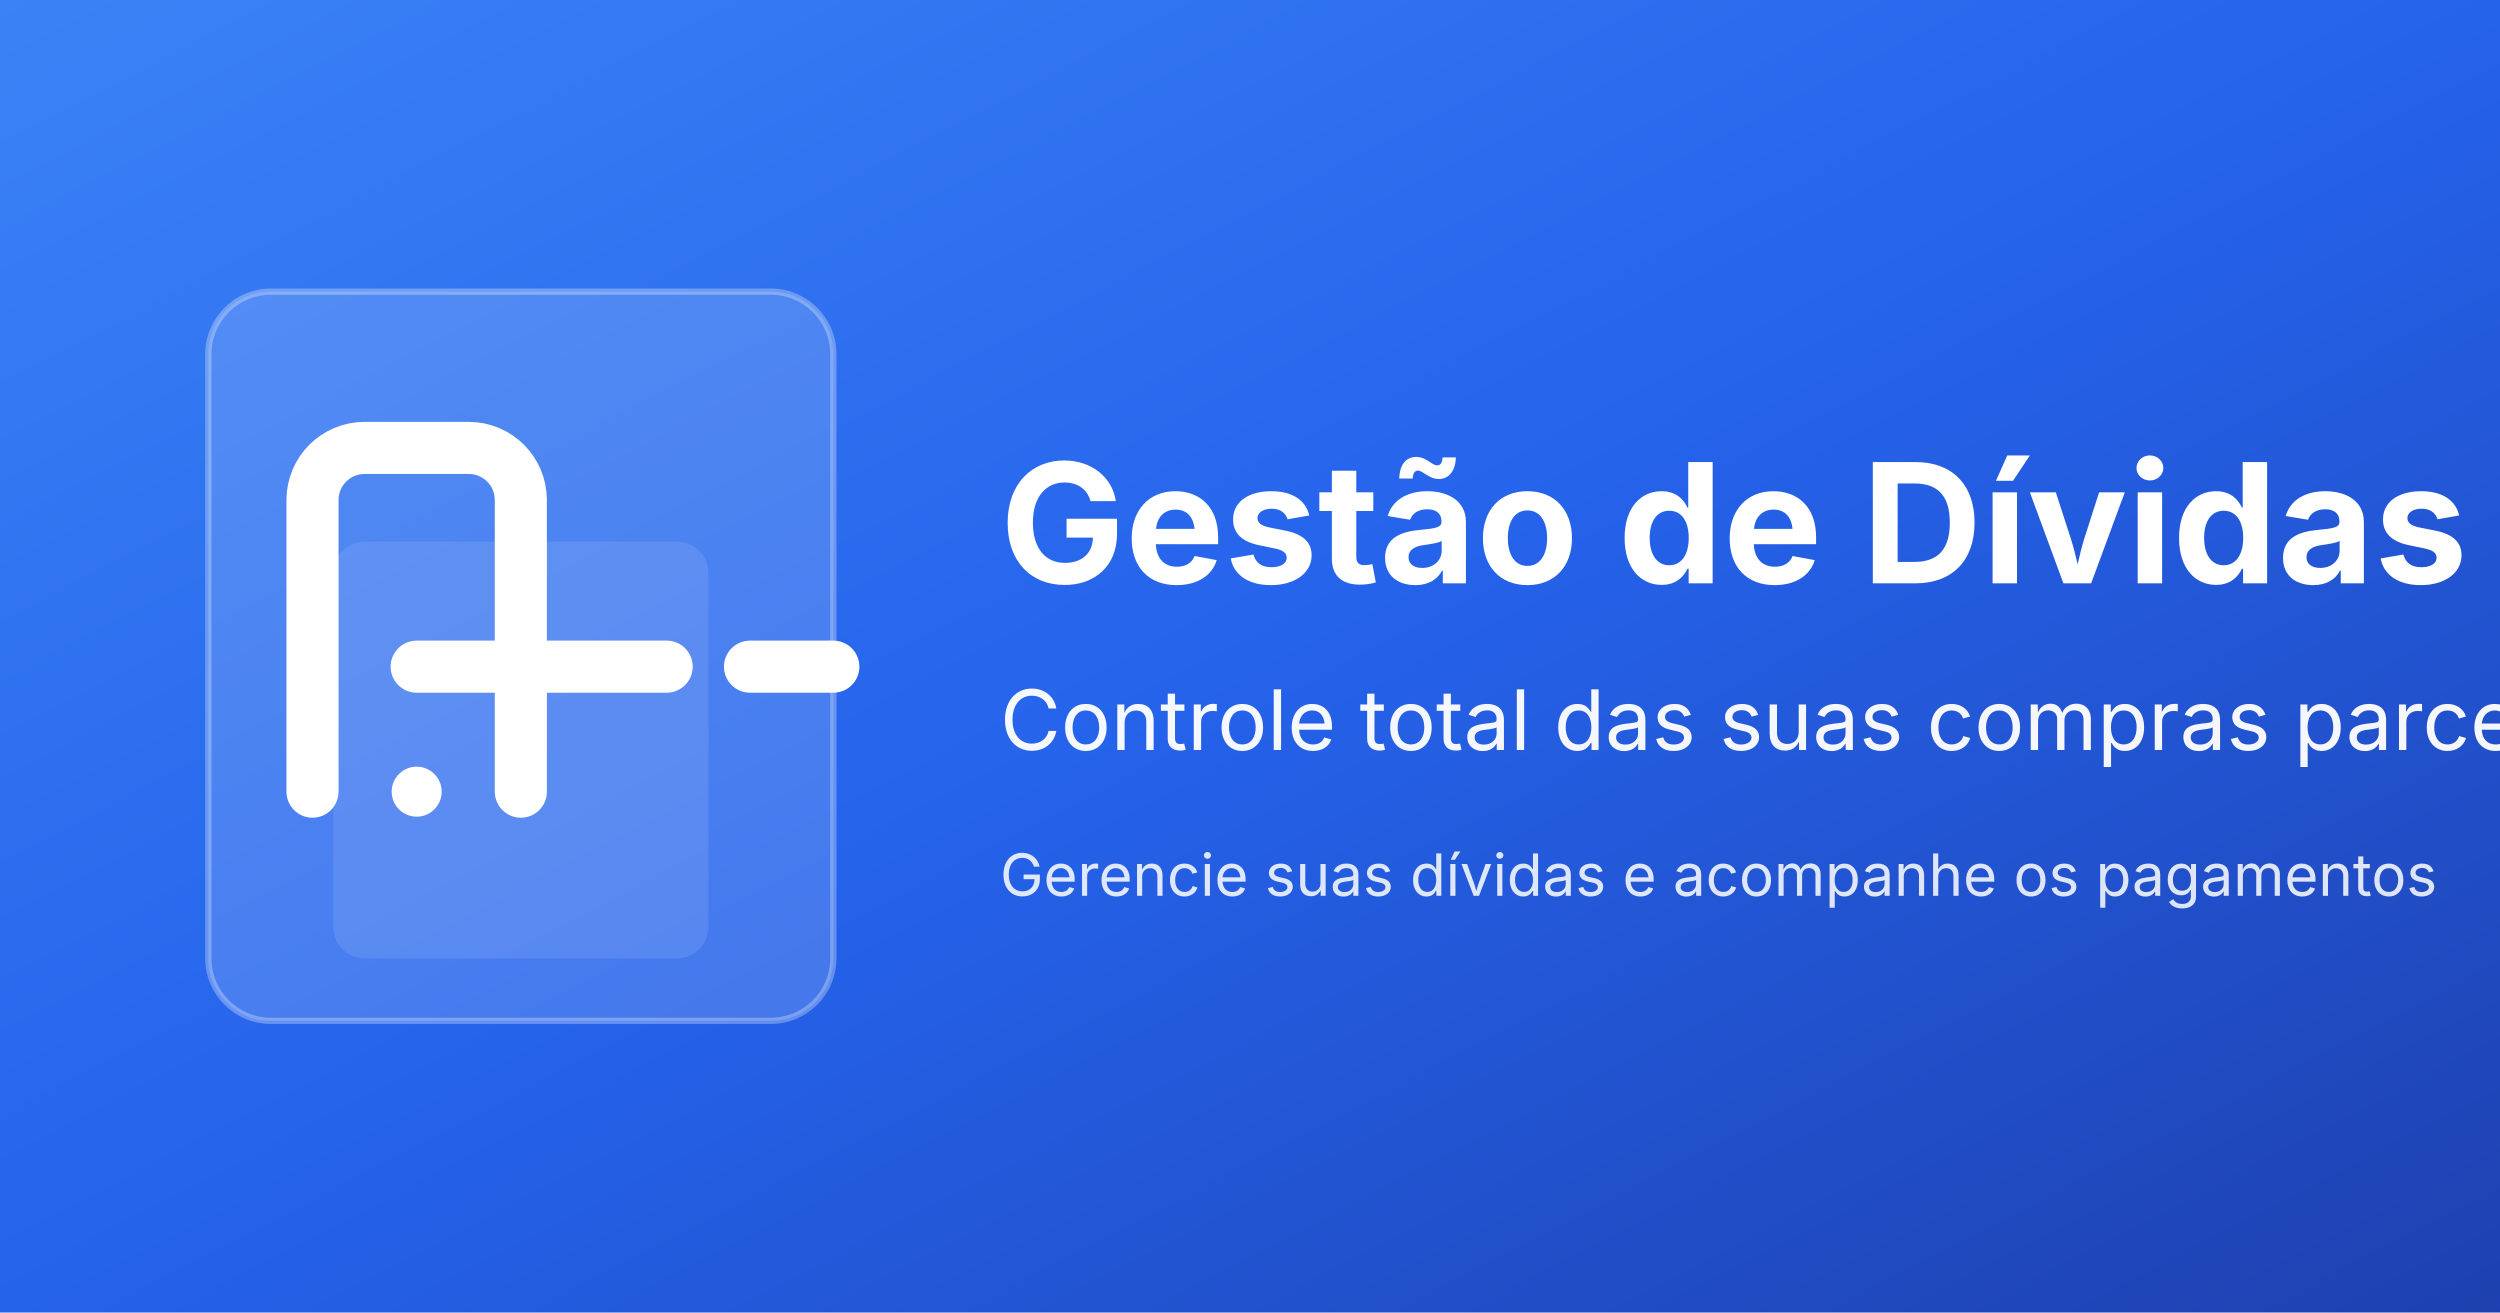
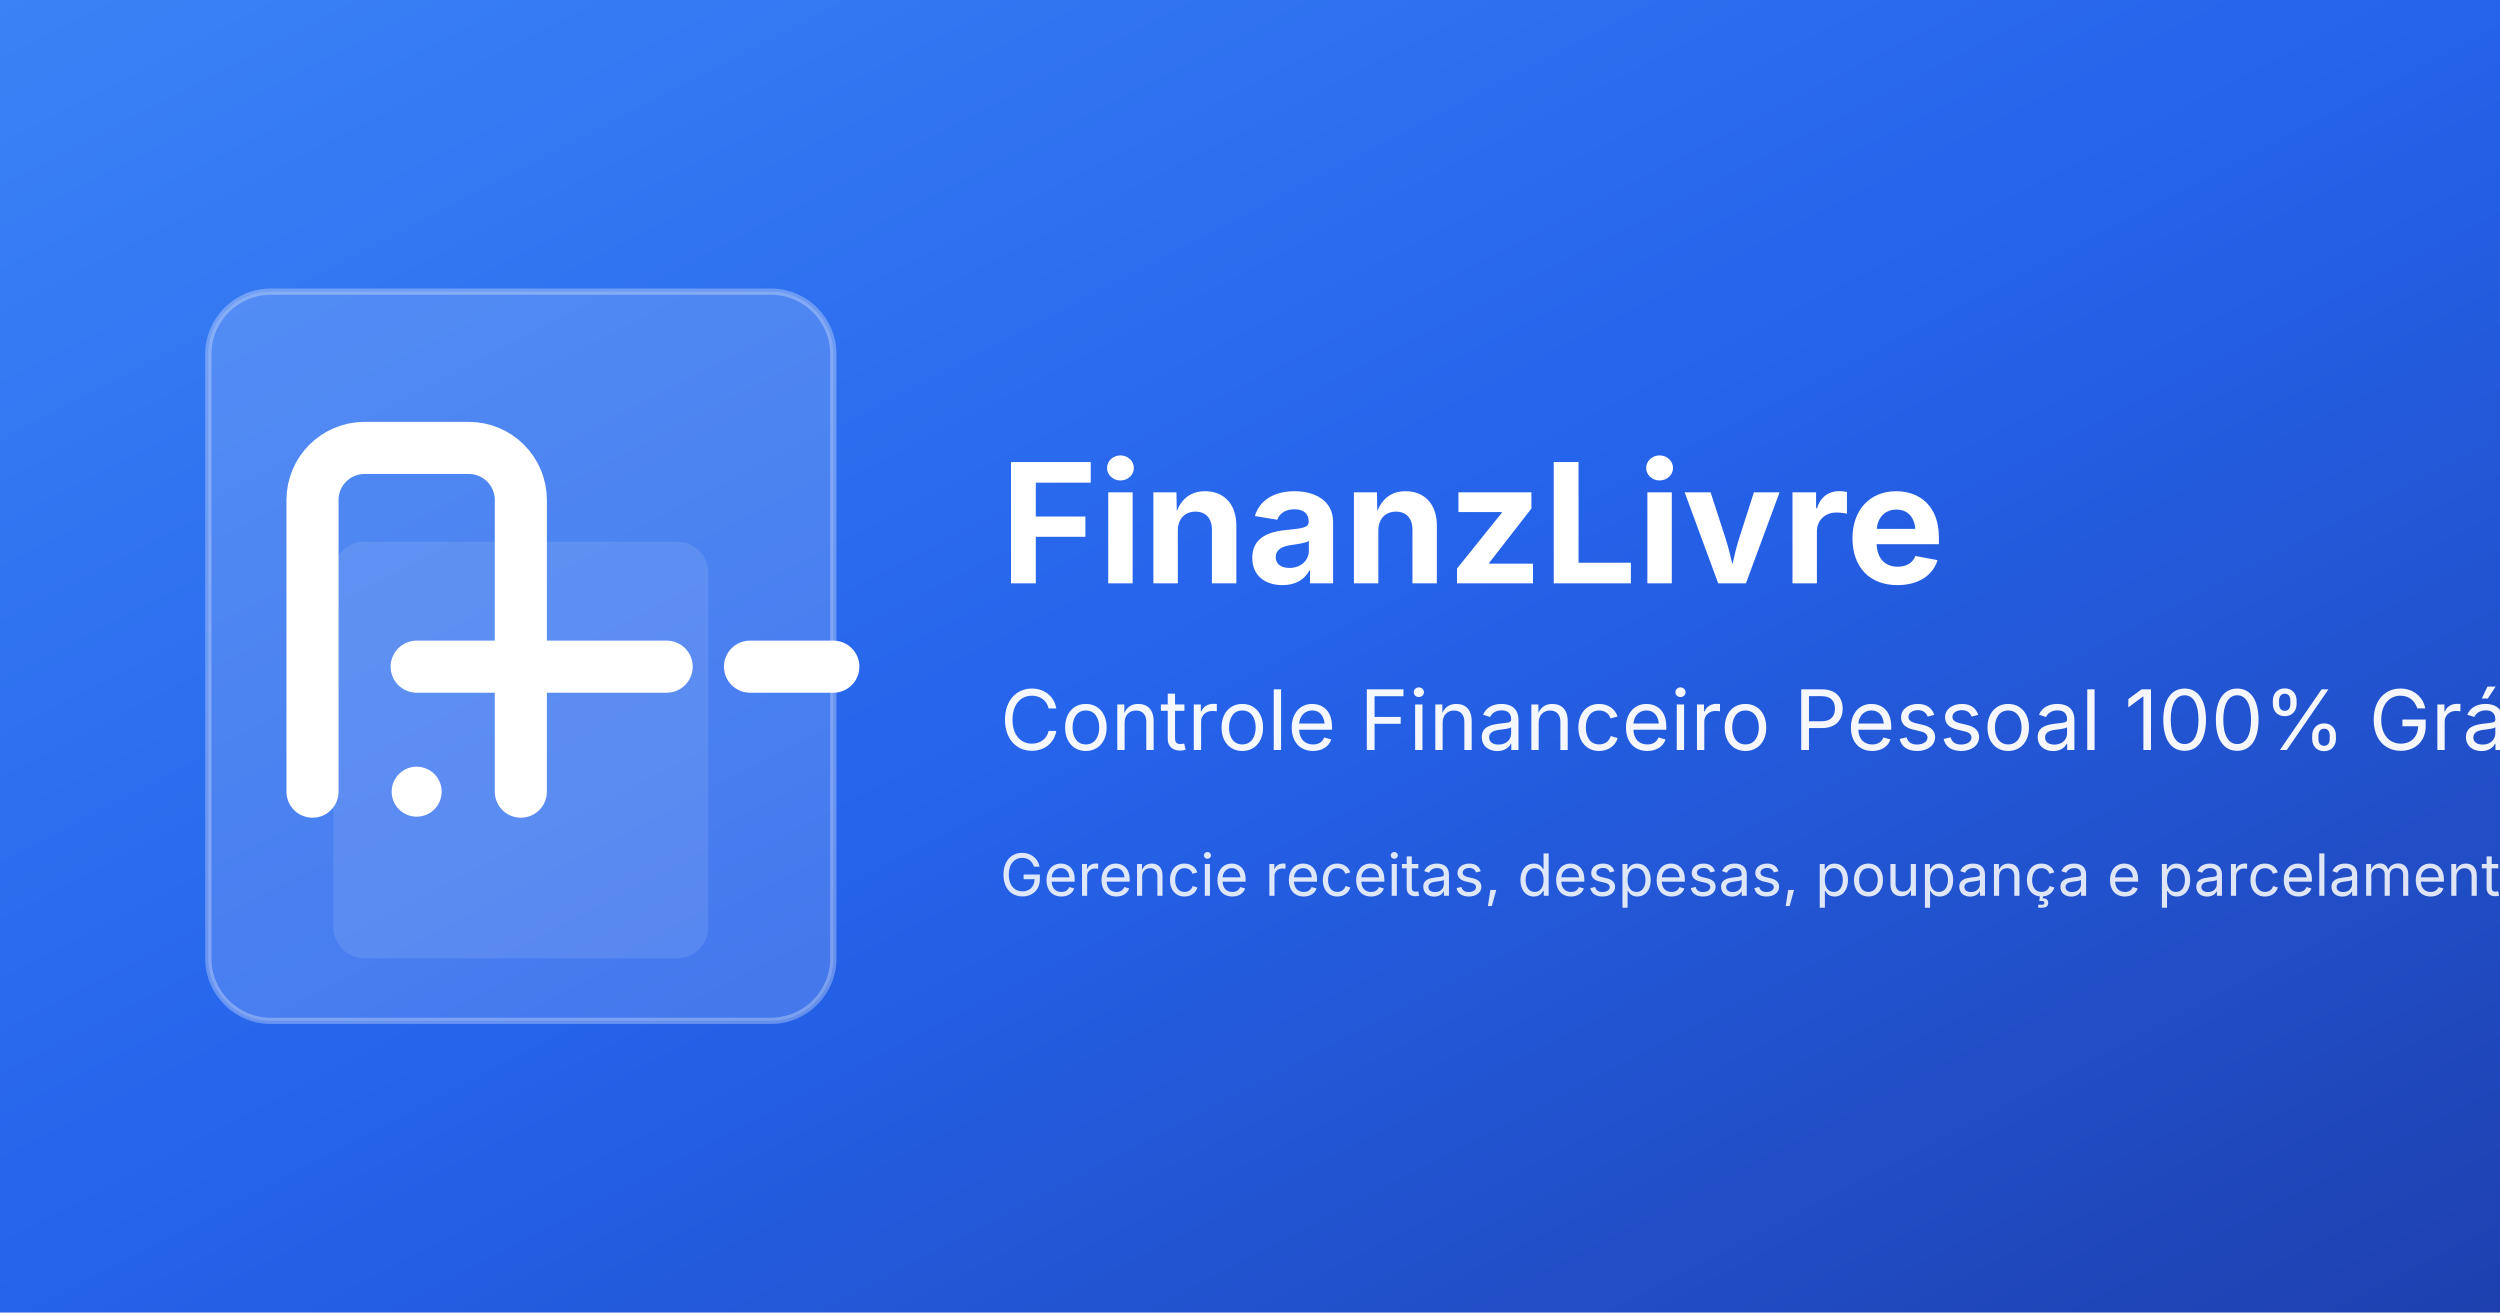
<svg xmlns="http://www.w3.org/2000/svg" width="1200" height="630" viewBox="0 0 1200 630">
  <defs>
    <linearGradient id="bgGradient" x1="0%" y1="0%" x2="100%" y2="100%">
      <stop offset="0%" style="stop-color:#3b82f6;stop-opacity:1" />
      <stop offset="50%" style="stop-color:#2563eb;stop-opacity:1" />
      <stop offset="100%" style="stop-color:#1e40af;stop-opacity:1" />
    </linearGradient>
  </defs>
  <rect width="1200" height="630" fill="url(#bgGradient)" />
  <g transform="translate(100, 140)">
    <rect x="0" y="0" width="300" height="350" rx="30" fill="rgba(255, 255, 255, 0.15)" stroke="rgba(255, 255, 255, 0.3)" stroke-width="3" />
    <rect x="60" y="120" width="180" height="200" rx="15" fill="rgba(255, 255, 255, 0.1)" />
    <path d="M150 240V100a25 25 0 0 0-25-25H75a25 25 0 0 0-25 25v140" stroke="white" stroke-width="25" fill="none" stroke-linecap="round" />
    <path d="M100 180h120" stroke="white" stroke-width="25" stroke-linecap="round" />
    <circle cx="100" cy="240" r="12" fill="white" />
    <path d="M260 180h40" stroke="white" stroke-width="25" stroke-linecap="round" />
  </g>
  <text x="480" y="280" font-family="system-ui, -apple-system, sans-serif" font-size="80" font-weight="bold" fill="white">
-     Gestão de Dívidas
+     FinanzLivre
  </text>
  <text x="480" y="360" font-family="system-ui, -apple-system, sans-serif" font-size="40" fill="rgba(255, 255, 255, 0.95)">
-     Controle total das suas compras parceladas
+     Controle Financeiro Pessoal 100% Grátis
  </text>
  <text x="480" y="430" font-family="system-ui, -apple-system, sans-serif" font-size="28" fill="rgba(255, 255, 255, 0.85)">
-     Gerencie suas dívidas e acompanhe os pagamentos
+     Gerencie receitas, despesas, poupança e parcelamentos sem planilhas
  </text>
</svg>
